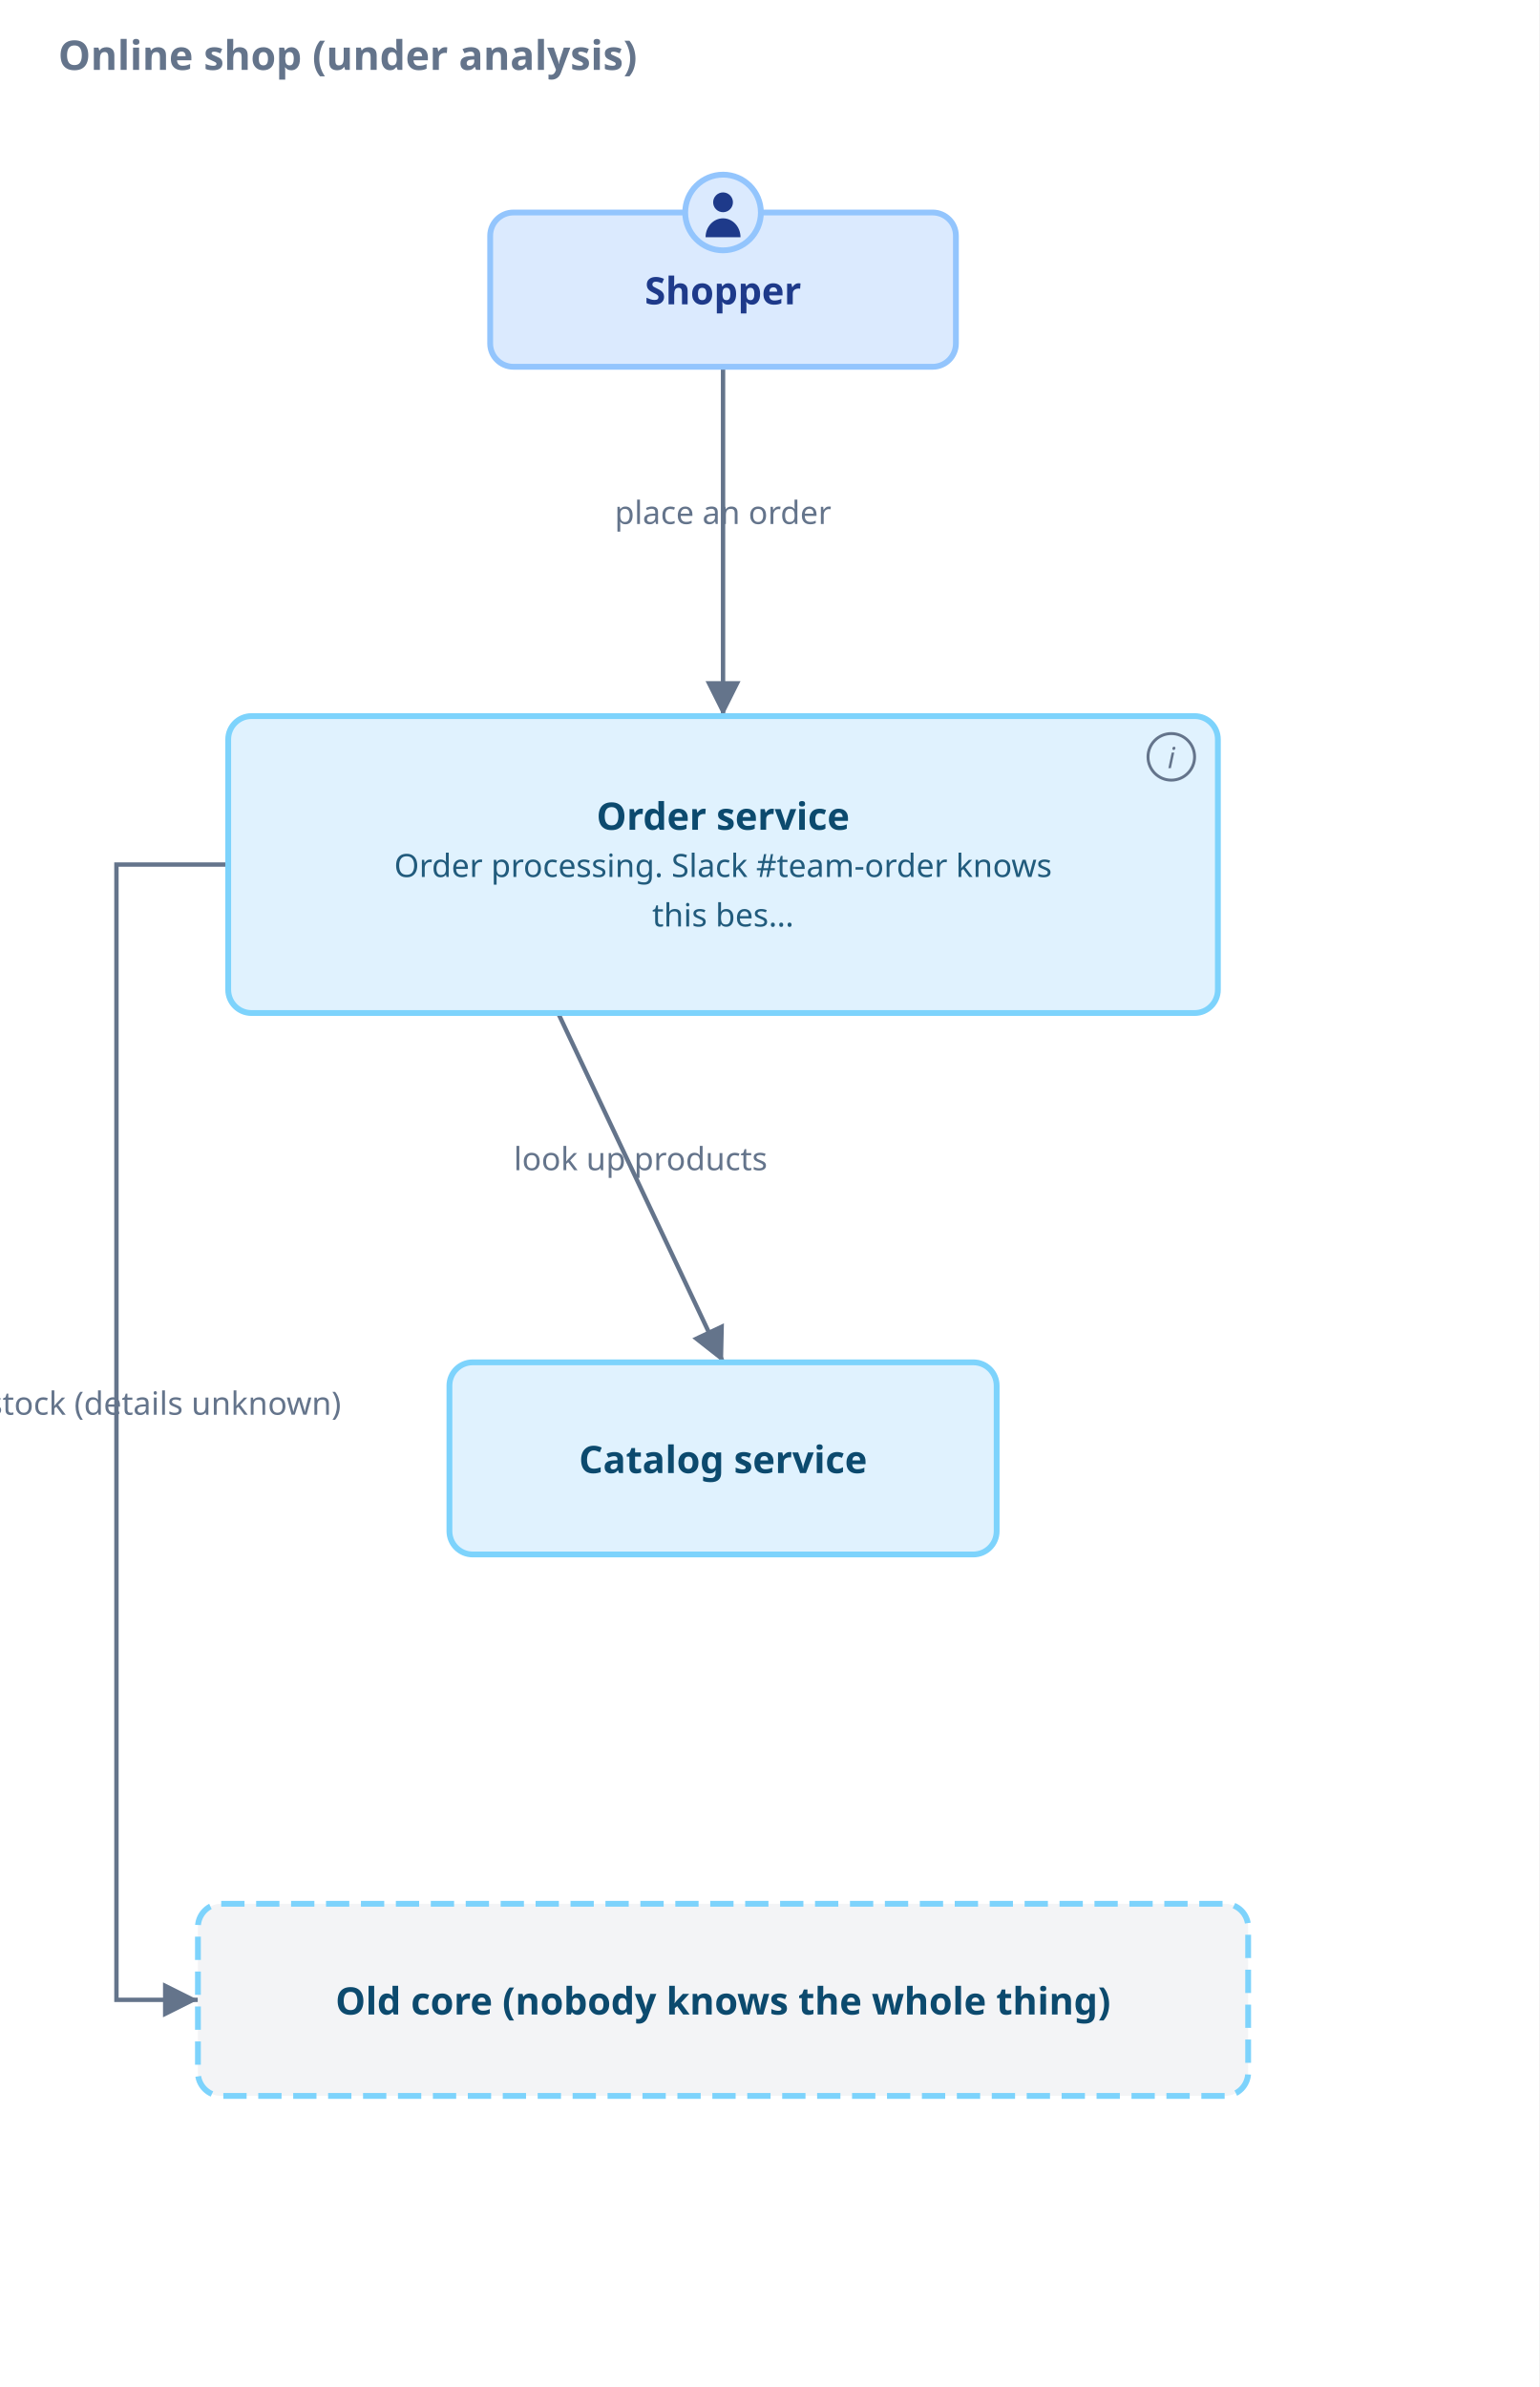
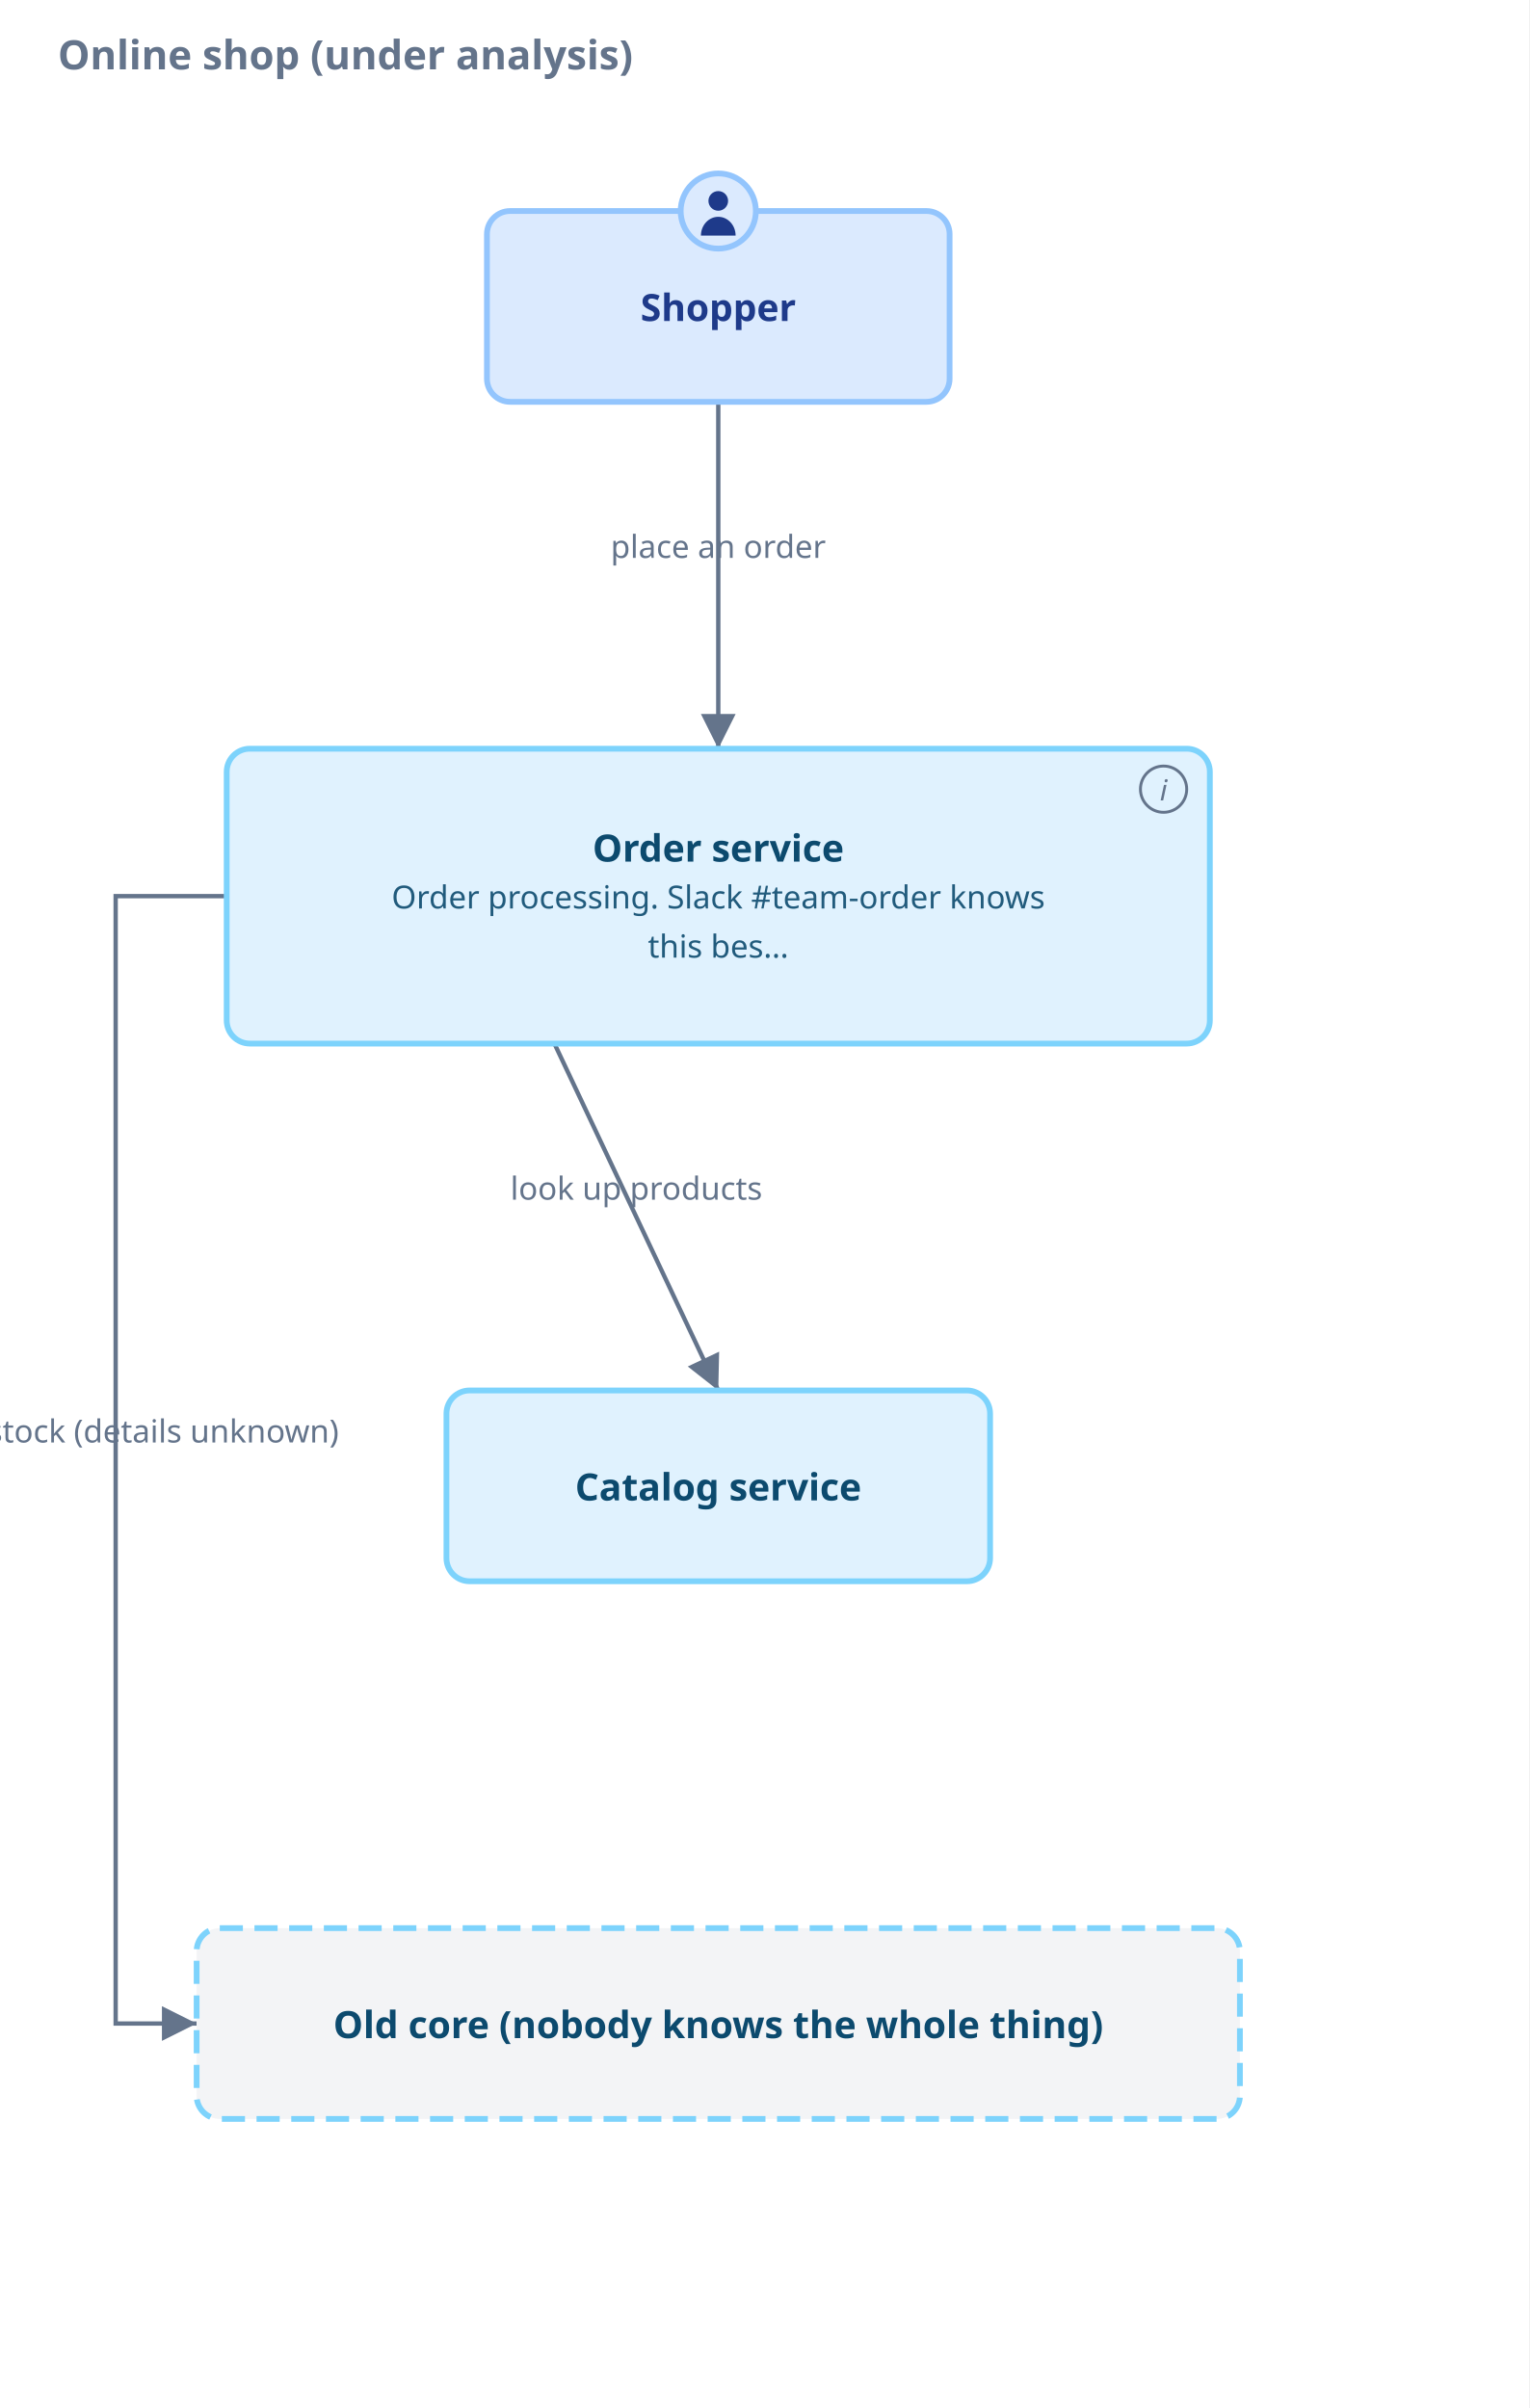
- <svg xmlns="http://www.w3.org/2000/svg" viewBox="0 0 528.8 820" width="528.8" height="820">
+ <svg xmlns="http://www.w3.org/2000/svg" viewBox="0 0 528.8 833" width="528.8" height="833">
  <defs>
    <marker id="arrow-default" viewBox="0 0 10 10" refX="10" refY="5" markerWidth="8" markerHeight="8" orient="auto-start-reverse">
      <path d="M 0 0 L 10 5 L 0 10 z" fill="#64748B" />
    </marker>
  </defs>
-   <rect width="528.8" height="820" fill="#FFFFFF" rx="0" />
+   <rect width="528.8" height="833" fill="#FFFFFF" rx="0" />
  <text x="20" y="24" fill="#64748B" font-size="14px" font-family="sans-serif" font-weight="bold">Online shop (under analysis)</text>
  <g class="edges">
    <g data-edge-from="Customer" data-edge-to="OrderService" data-edge-kind="sync" data-edge-canonical-id="Customer-&gt;OrderService" data-edge-label="place an order" class="krs-edge krs-edge--interactive">
-       <line x1="248.4" y1="126" x2="248.4" y2="246" stroke="transparent" stroke-width="14" stroke-linecap="butt" class="krs-edge__hitline" />
-       <line x1="248.4" y1="126" x2="248.4" y2="246" stroke="#64748B" stroke-width="1.5" marker-end="url(#arrow-default)" />
-       <text x="248.4" y="180" text-anchor="middle" fill="#64748B" font-size="11px" font-family="sans-serif">place an order</text>
+       <line x1="248.4" y1="139" x2="248.4" y2="259" stroke="transparent" stroke-width="14" stroke-linecap="butt" class="krs-edge__hitline" />
+       <line x1="248.4" y1="139" x2="248.4" y2="259" stroke="#64748B" stroke-width="1.5" marker-end="url(#arrow-default)" />
+       <text x="248.4" y="193" text-anchor="middle" fill="#64748B" font-size="11px" font-family="sans-serif">place an order</text>
    </g>
    <g data-edge-from="OrderService" data-edge-to="CatalogService" data-edge-kind="sync" data-edge-canonical-id="OrderService-&gt;CatalogService" data-edge-label="look up products" class="krs-edge krs-edge--interactive">
-       <line x1="191.733" y1="348" x2="248.4" y2="468" stroke="transparent" stroke-width="14" stroke-linecap="butt" class="krs-edge__hitline" />
-       <line x1="191.733" y1="348" x2="248.4" y2="468" stroke="#64748B" stroke-width="1.5" marker-end="url(#arrow-default)" />
-       <text x="220.067" y="402" text-anchor="middle" fill="#64748B" font-size="11px" font-family="sans-serif">look up products</text>
+       <line x1="191.733" y1="361" x2="248.4" y2="481" stroke="transparent" stroke-width="14" stroke-linecap="butt" class="krs-edge__hitline" />
+       <line x1="191.733" y1="361" x2="248.4" y2="481" stroke="#64748B" stroke-width="1.5" marker-end="url(#arrow-default)" />
+       <text x="220.067" y="415" text-anchor="middle" fill="#64748B" font-size="11px" font-family="sans-serif">look up products</text>
    </g>
    <g data-edge-from="OrderService" data-edge-to="Legacy" data-edge-kind="sync" data-edge-canonical-id="OrderService-&gt;Legacy" data-edge-label="query stock (details unknown)" class="krs-edge krs-edge--interactive">
-       <polyline points="78.4,297 40,297 40,687 68,687" fill="none" stroke="transparent" stroke-width="14" stroke-linecap="butt" class="krs-edge__hitline" />
-       <polyline points="78.4,297 40,297 40,687 68,687" fill="none" stroke="#64748B" stroke-width="1.5" marker-end="url(#arrow-default)" />
-       <text x="40" y="486" text-anchor="middle" fill="#64748B" font-size="11px" font-family="sans-serif">query stock (details unknown)</text>
+       <polyline points="78.4,310 40,310 40,700 68,700" fill="none" stroke="transparent" stroke-width="14" stroke-linecap="butt" class="krs-edge__hitline" />
+       <polyline points="78.4,310 40,310 40,700 68,700" fill="none" stroke="#64748B" stroke-width="1.5" marker-end="url(#arrow-default)" />
+       <text x="40" y="499" text-anchor="middle" fill="#64748B" font-size="11px" font-family="sans-serif">query stock (details unknown)</text>
    </g>
  </g>
  <g class="nodes">
    <g data-node-id="Customer" data-node-kind="user" data-has-children="false" data-has-description="false">
-       <rect x="168.4" y="73" width="160" height="53" rx="8" ry="8" fill="#DBEAFE" stroke="#93C5FD" stroke-width="2" />
+       <rect x="168.4" y="73" width="160" height="66" rx="8" ry="8" fill="#DBEAFE" stroke="#93C5FD" stroke-width="2" />
      <circle cx="248.4" cy="73" r="13" fill="#DBEAFE" stroke="#93C5FD" stroke-width="2" />
      <circle cx="248.4" cy="69.5" r="3.4" fill="#1E3A8A" />
      <path d="M242.4 81.5 a6 6.5 0 0 1 12 0 Z" fill="#1E3A8A" />
-       <text x="248.4" y="99.5" text-anchor="middle" dominant-baseline="central" fill="#1E3A8A" font-size="13px" font-weight="bold" font-family="sans-serif">Shopper</text>
+       <text x="248.4" y="106" text-anchor="middle" dominant-baseline="central" fill="#1E3A8A" font-size="13px" font-weight="bold" font-family="sans-serif">Shopper</text>
    </g>
    <g data-node-id="OrderService" data-node-kind="service" data-has-children="false" data-has-description="true">
-       <rect x="78.4" y="246" width="340" height="102" rx="8" ry="8" fill="#E0F2FE" stroke="#7DD3FC" stroke-width="2" />
-       <text x="248.4" y="280" text-anchor="middle" dominant-baseline="central" fill="#0C4A6E" font-size="13px" font-weight="bold" font-family="sans-serif">Order service</text>
-       <text x="248.4" y="297" text-anchor="middle" dominant-baseline="central" fill="#0C4A6E" font-size="11px" font-family="sans-serif" opacity="0.9">Order processing. Slack #team-order knows</text>
-       <text x="248.4" y="314" text-anchor="middle" dominant-baseline="central" fill="#0C4A6E" font-size="11px" font-family="sans-serif" opacity="0.9">this bes…</text>
+       <rect x="78.4" y="259" width="340" height="102" rx="8" ry="8" fill="#E0F2FE" stroke="#7DD3FC" stroke-width="2" />
+       <text x="248.4" y="293" text-anchor="middle" dominant-baseline="central" fill="#0C4A6E" font-size="13px" font-weight="bold" font-family="sans-serif">Order service</text>
+       <text x="248.4" y="310" text-anchor="middle" dominant-baseline="central" fill="#0C4A6E" font-size="11px" font-family="sans-serif" opacity="0.9">Order processing. Slack #team-order knows</text>
+       <text x="248.4" y="327" text-anchor="middle" dominant-baseline="central" fill="#0C4A6E" font-size="11px" font-family="sans-serif" opacity="0.9">this bes…</text>
      <g data-info-button="OrderService" style="cursor: pointer" pointer-events="all">
-         <circle cx="402.4" cy="260" r="8" fill="transparent" stroke="#64748B" stroke-width="1" />
-         <text x="402.4" y="260" text-anchor="middle" dominant-baseline="central" fill="#64748B" font-size="10px" font-family="sans-serif" font-style="italic">i</text>
+         <circle cx="402.4" cy="273" r="8" fill="transparent" stroke="#64748B" stroke-width="1" />
+         <text x="402.4" y="273" text-anchor="middle" dominant-baseline="central" fill="#64748B" font-size="10px" font-family="sans-serif" font-style="italic">i</text>
      </g>
    </g>
    <g data-node-id="CatalogService" data-node-kind="service" data-has-children="false" data-has-description="false">
-       <rect x="154.4" y="468" width="188" height="66" rx="8" ry="8" fill="#E0F2FE" stroke="#7DD3FC" stroke-width="2" />
-       <text x="248.4" y="501" text-anchor="middle" dominant-baseline="central" fill="#0C4A6E" font-size="13px" font-weight="bold" font-family="sans-serif">Catalog service</text>
+       <rect x="154.4" y="481" width="188" height="66" rx="8" ry="8" fill="#E0F2FE" stroke="#7DD3FC" stroke-width="2" />
+       <text x="248.4" y="514" text-anchor="middle" dominant-baseline="central" fill="#0C4A6E" font-size="13px" font-weight="bold" font-family="sans-serif">Catalog service</text>
    </g>
    <g data-node-id="Legacy" data-node-kind="service" data-has-children="false" data-has-description="false">
-       <rect x="68" y="654" width="360.8" height="66" rx="8" ry="8" fill="#F3F4F6" stroke="#7DD3FC" stroke-width="2" stroke-dasharray="8 4" />
-       <text x="248.4" y="687" text-anchor="middle" dominant-baseline="central" fill="#0C4A6E" font-size="13px" font-weight="bold" font-family="sans-serif">Old core (nobody knows the whole thing)</text>
+       <rect x="68" y="667" width="360.8" height="66" rx="8" ry="8" fill="#F3F4F6" stroke="#7DD3FC" stroke-width="2" stroke-dasharray="8 4" />
+       <text x="248.4" y="700" text-anchor="middle" dominant-baseline="central" fill="#0C4A6E" font-size="13px" font-weight="bold" font-family="sans-serif">Old core (nobody knows the whole thing)</text>
    </g>
  </g>
</svg>
